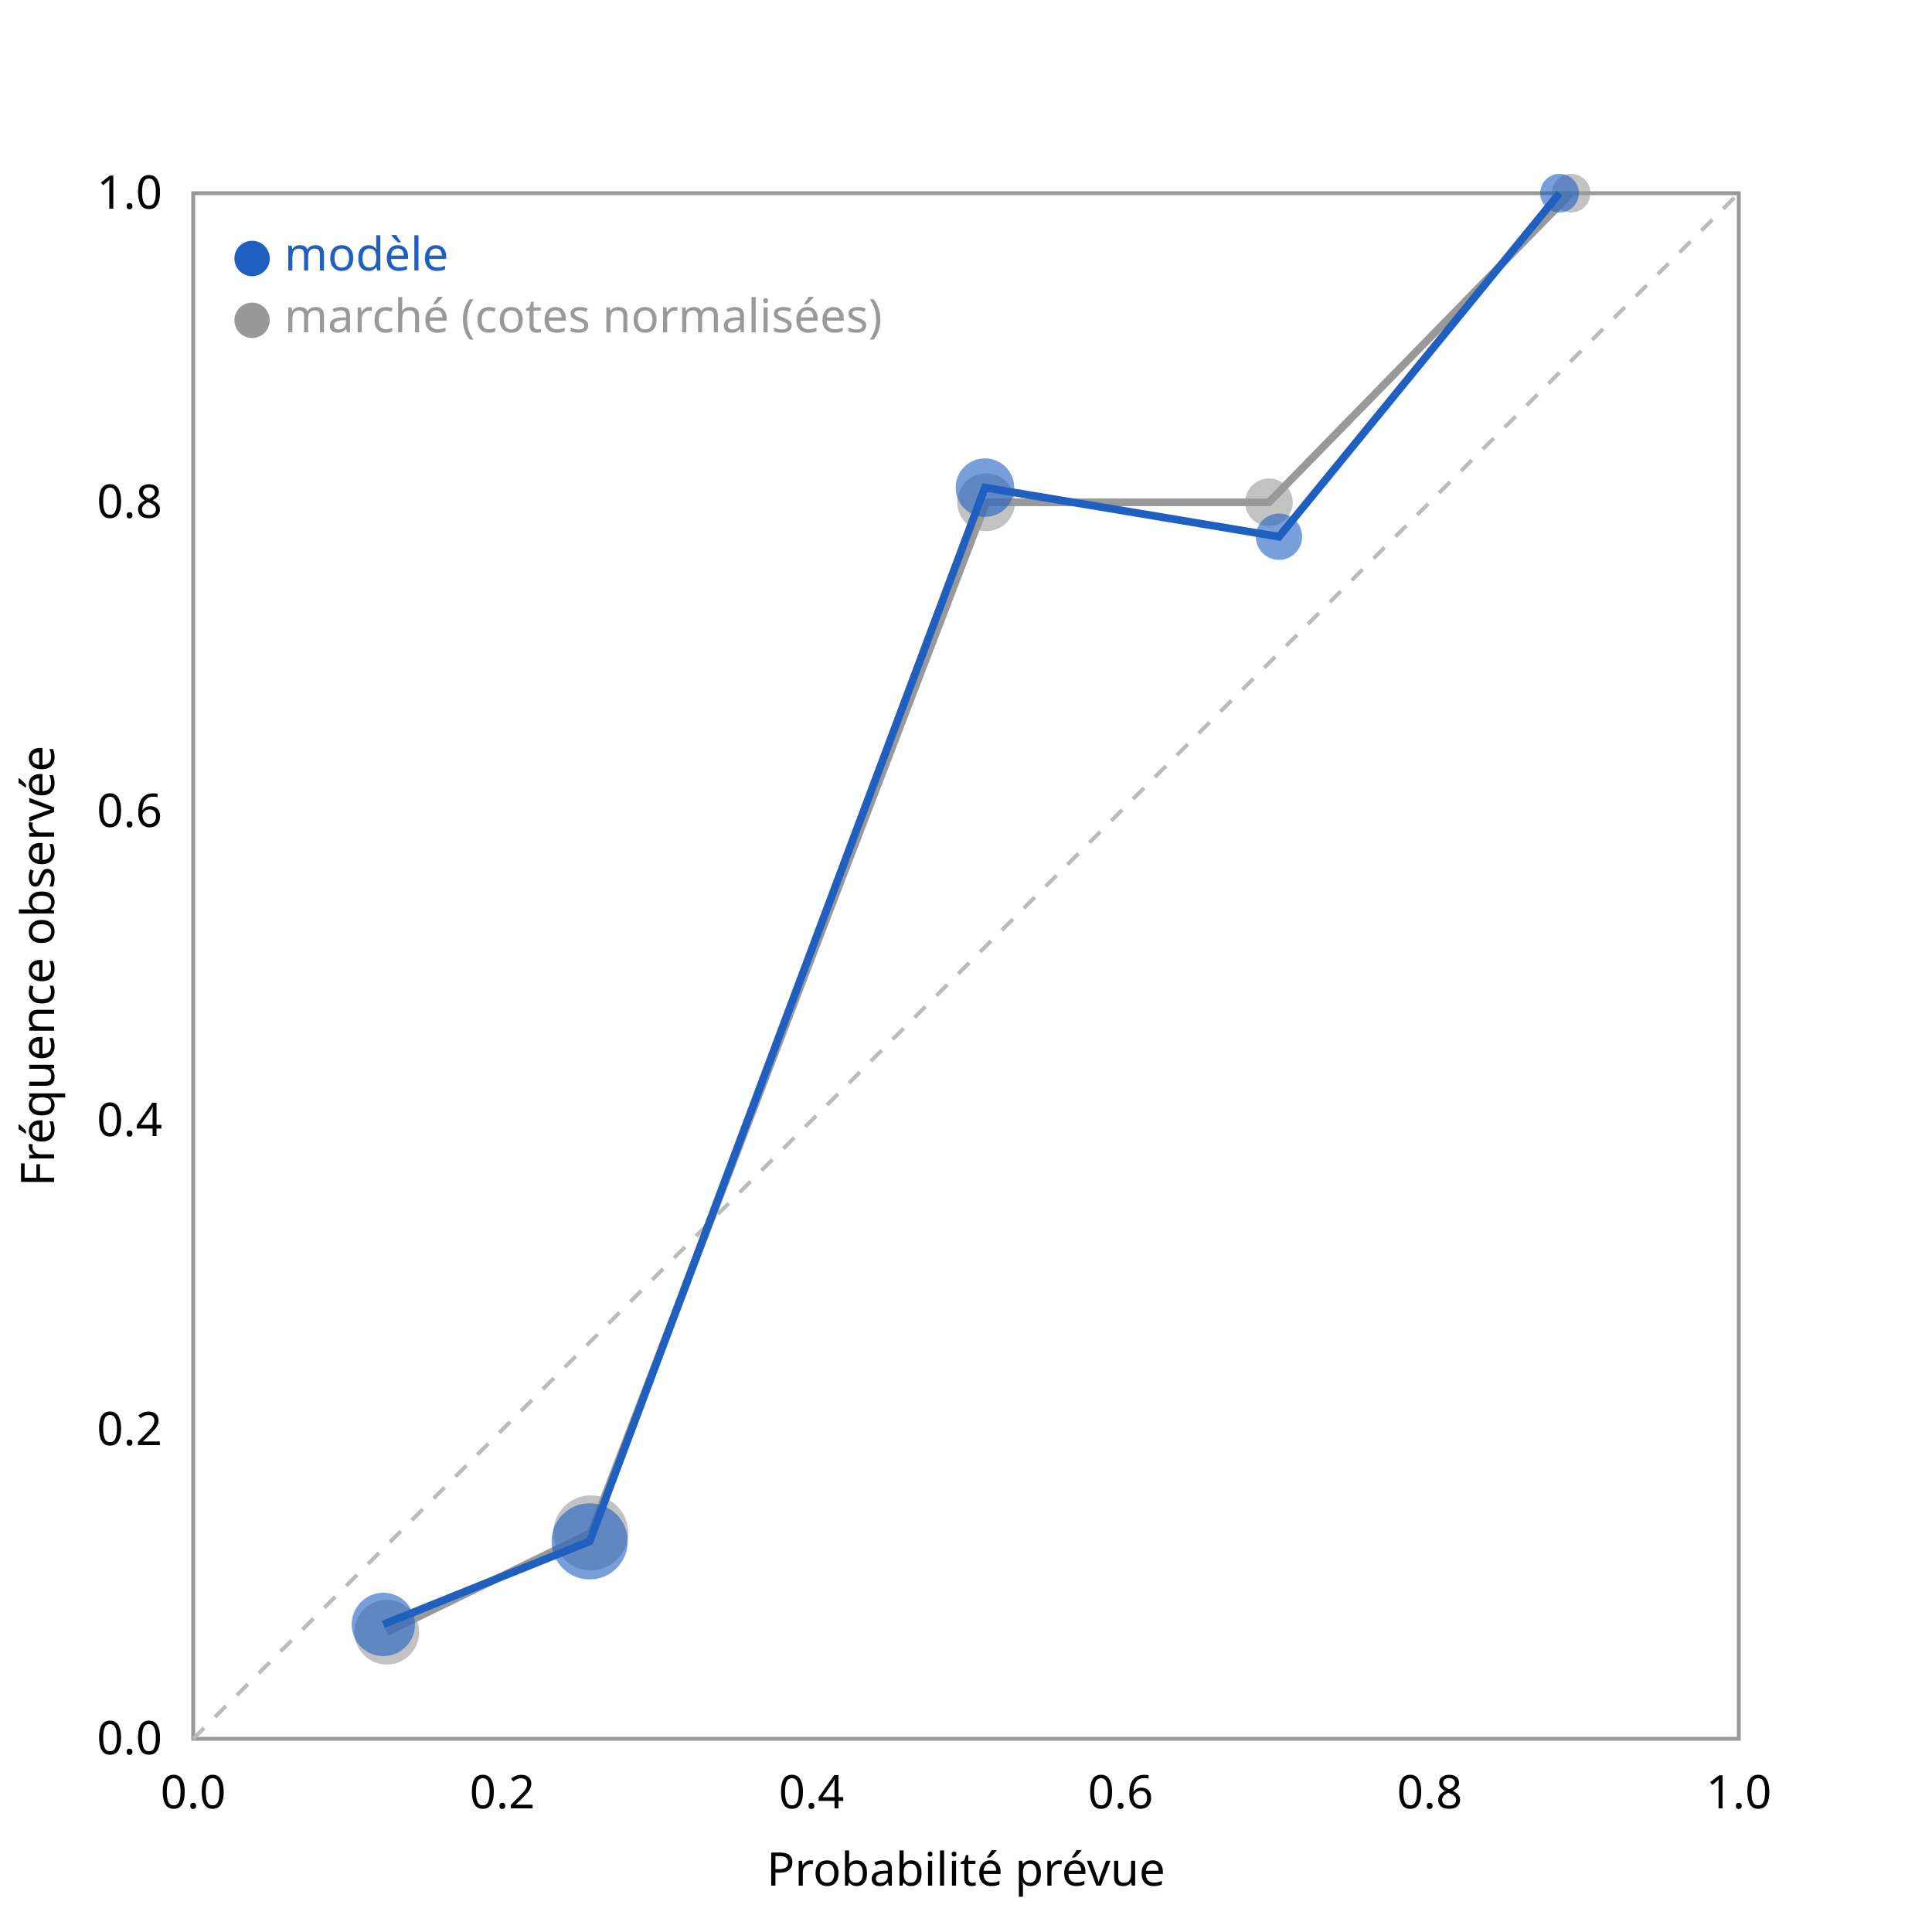
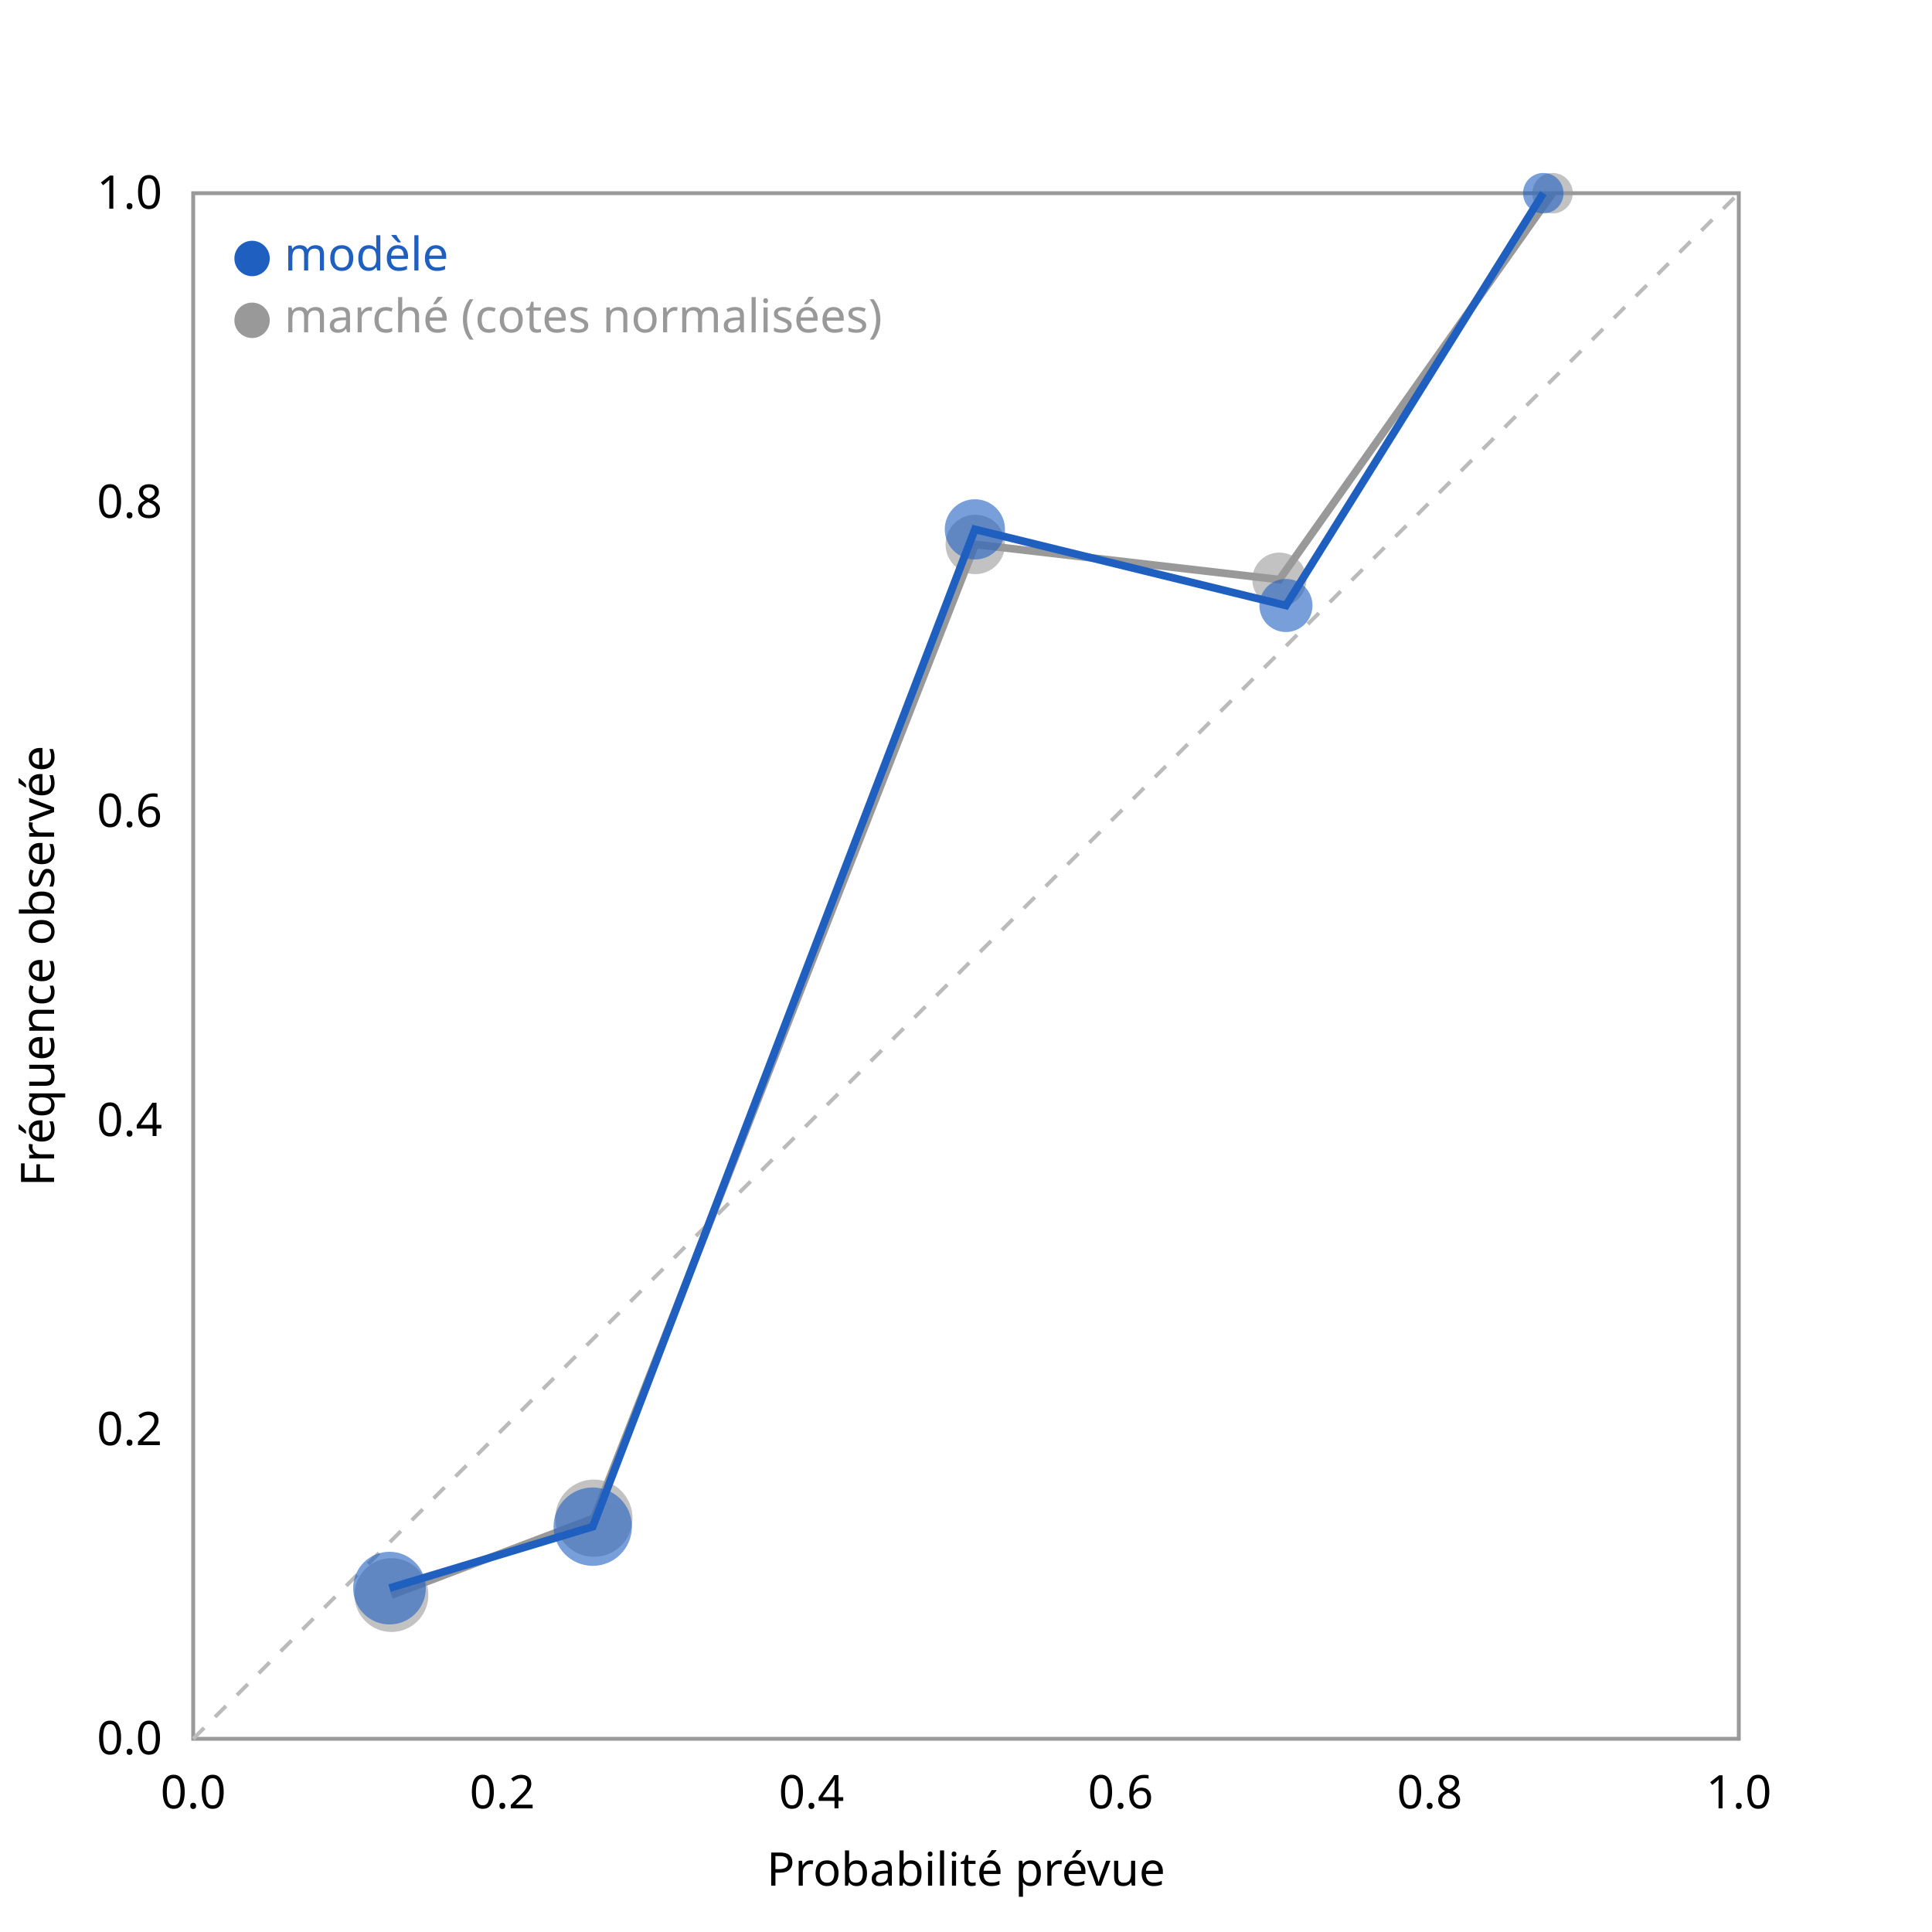
<svg xmlns="http://www.w3.org/2000/svg" width="500" height="500" font-family="sans-serif" font-size="12">
  <rect width="100%" height="100%" fill="white" />
  <rect x="50" y="50" width="400" height="400" fill="none" stroke="#999" />
  <line x1="50" y1="450" x2="450" y2="50" stroke="#bbb" stroke-dasharray="4" />
  <text x="50.0" y="468" text-anchor="middle">0.0</text>
  <text x="42" y="454.0" text-anchor="end">0.0</text>
  <text x="130.0" y="468" text-anchor="middle">0.2</text>
  <text x="42" y="374.0" text-anchor="end">0.2</text>
  <text x="210.0" y="468" text-anchor="middle">0.4</text>
  <text x="42" y="294.0" text-anchor="end">0.4</text>
  <text x="290.0" y="468" text-anchor="middle">0.6</text>
  <text x="42" y="214.0" text-anchor="end">0.6</text>
  <text x="370.0" y="468" text-anchor="middle">0.8</text>
  <text x="42" y="134.0" text-anchor="end">0.8</text>
  <text x="450.0" y="468" text-anchor="middle">1.0</text>
  <text x="42" y="54.0" text-anchor="end">1.0</text>
-   <polyline fill="none" stroke="#999" stroke-width="2" points="100.1,422.4 152.9,396.7 255.2,130.0 328.4,130.0 406.6,50.0" />
-   <circle cx="100.1" cy="422.4" r="8.385" fill="#999" fill-opacity="0.6" />
-   <circle cx="152.9" cy="396.7" r="9.708" fill="#999" fill-opacity="0.6" />
-   <circle cx="255.2" cy="130.0" r="7.472" fill="#999" fill-opacity="0.6" />
-   <circle cx="328.4" cy="130.0" r="6.162" fill="#999" fill-opacity="0.6" />
-   <circle cx="406.6" cy="50.0" r="5.0" fill="#999" fill-opacity="0.6" />
-   <polyline fill="none" stroke="#1f5fbf" stroke-width="2" points="99.2,420.4 152.6,398.9 254.9,126.2 331.0,138.9 403.6,50.0" />
-   <circle cx="99.2" cy="420.4" r="8.196" fill="#1f5fbf" fill-opacity="0.6" />
-   <circle cx="152.6" cy="398.9" r="9.856" fill="#1f5fbf" fill-opacity="0.6" />
-   <circle cx="254.9" cy="126.2" r="7.583" fill="#1f5fbf" fill-opacity="0.6" />
-   <circle cx="331.0" cy="138.9" r="6.0" fill="#1f5fbf" fill-opacity="0.6" />
-   <circle cx="403.6" cy="50.0" r="5.0" fill="#1f5fbf" fill-opacity="0.6" />
+   <polyline fill="none" stroke="#999" stroke-width="2" points="101.3,412.8 153.7,392.9 252.4,140.9 331.1,150.0 401.8,50.0" />
+   <circle cx="101.3" cy="412.8" r="9.557" fill="#999" fill-opacity="0.6" />
+   <circle cx="153.7" cy="392.9" r="10.0" fill="#999" fill-opacity="0.6" />
+   <circle cx="252.4" cy="140.9" r="7.69" fill="#999" fill-opacity="0.6" />
+   <circle cx="331.1" cy="150.0" r="7.0" fill="#999" fill-opacity="0.6" />
+   <circle cx="401.8" cy="50.0" r="5.236" fill="#999" fill-opacity="0.6" />
+   <polyline fill="none" stroke="#1f5fbf" stroke-width="2" points="100.8,411.0 153.4,395.1 252.3,137.0 332.8,156.7 399.4,50.0" />
+   <circle cx="100.8" cy="411.0" r="9.403" fill="#1f5fbf" fill-opacity="0.6" />
+   <circle cx="153.4" cy="395.1" r="10.141" fill="#1f5fbf" fill-opacity="0.6" />
+   <circle cx="252.3" cy="137.0" r="7.796" fill="#1f5fbf" fill-opacity="0.6" />
+   <circle cx="332.8" cy="156.7" r="6.873" fill="#1f5fbf" fill-opacity="0.6" />
+   <circle cx="399.4" cy="50.0" r="5.236" fill="#1f5fbf" fill-opacity="0.6" />
  <text x="250.0" y="488" text-anchor="middle">Probabilité prévue</text>
  <text x="14" y="250.0" text-anchor="middle" transform="rotate(-90 14 250.0)">Fréquence observée</text>
  <text x="60" y="70" fill="#1f5fbf">● modèle</text>
  <text x="60" y="86" fill="#999">● marché (cotes normalisées)</text>
</svg>
